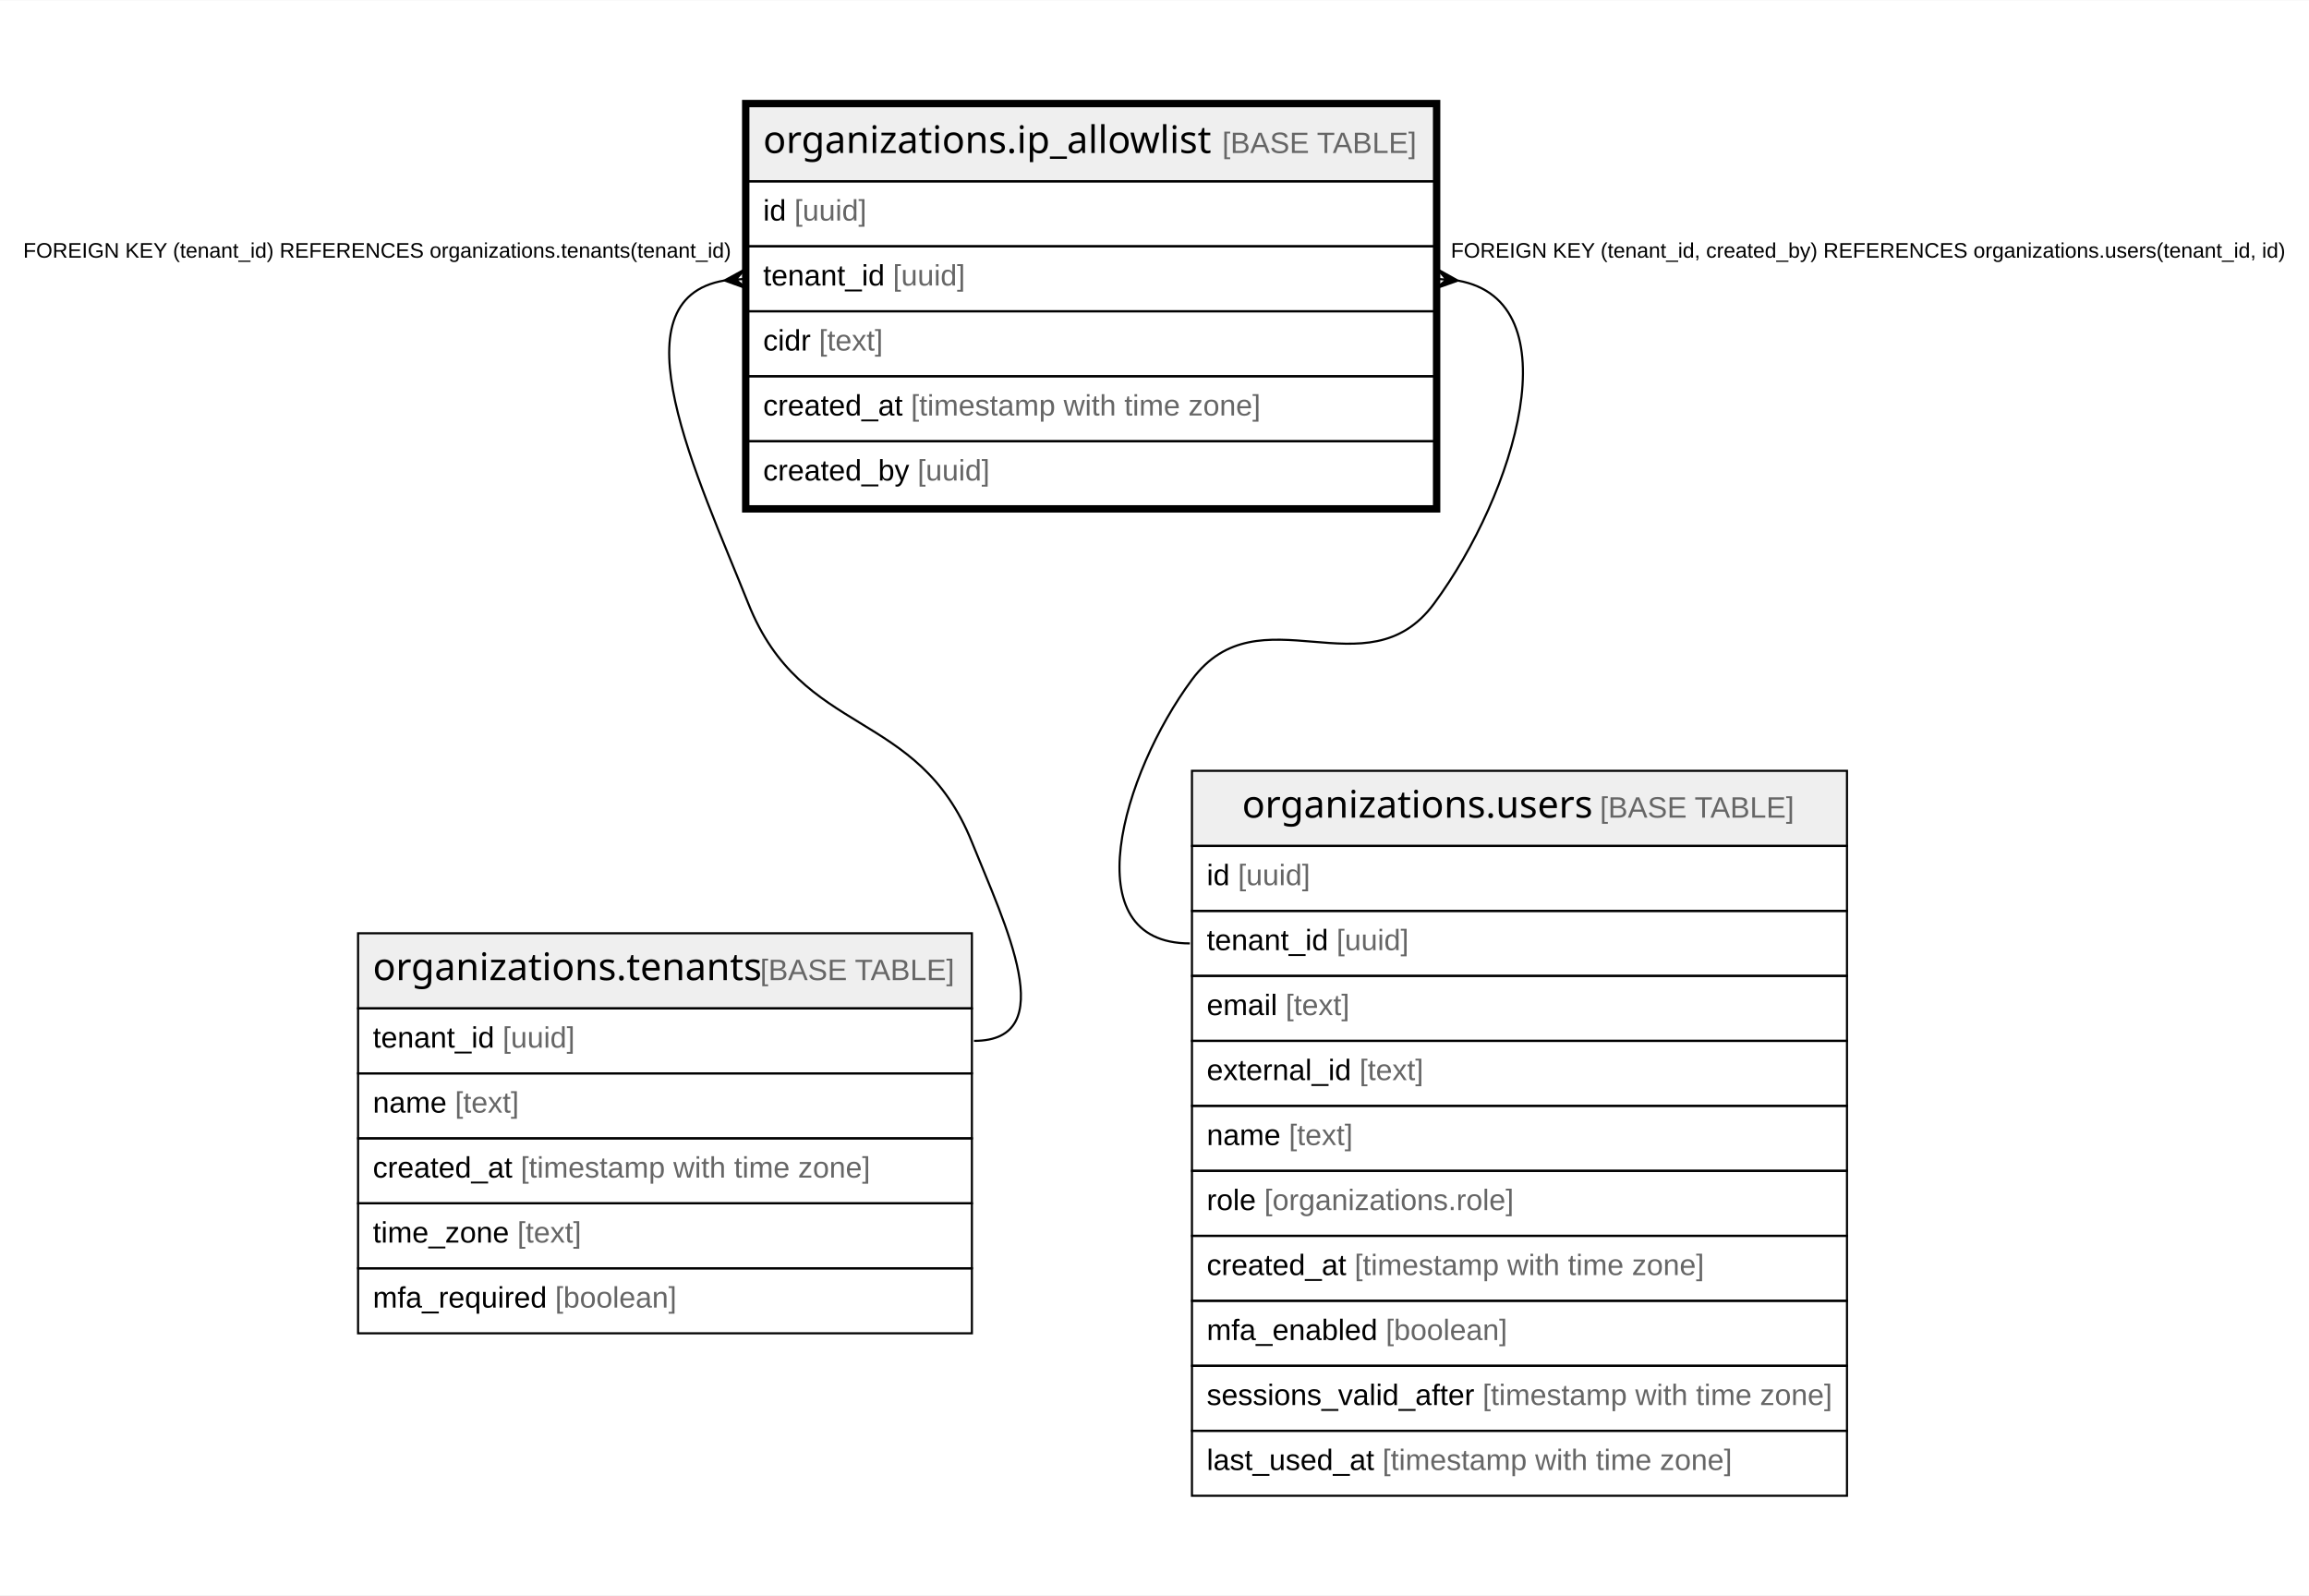
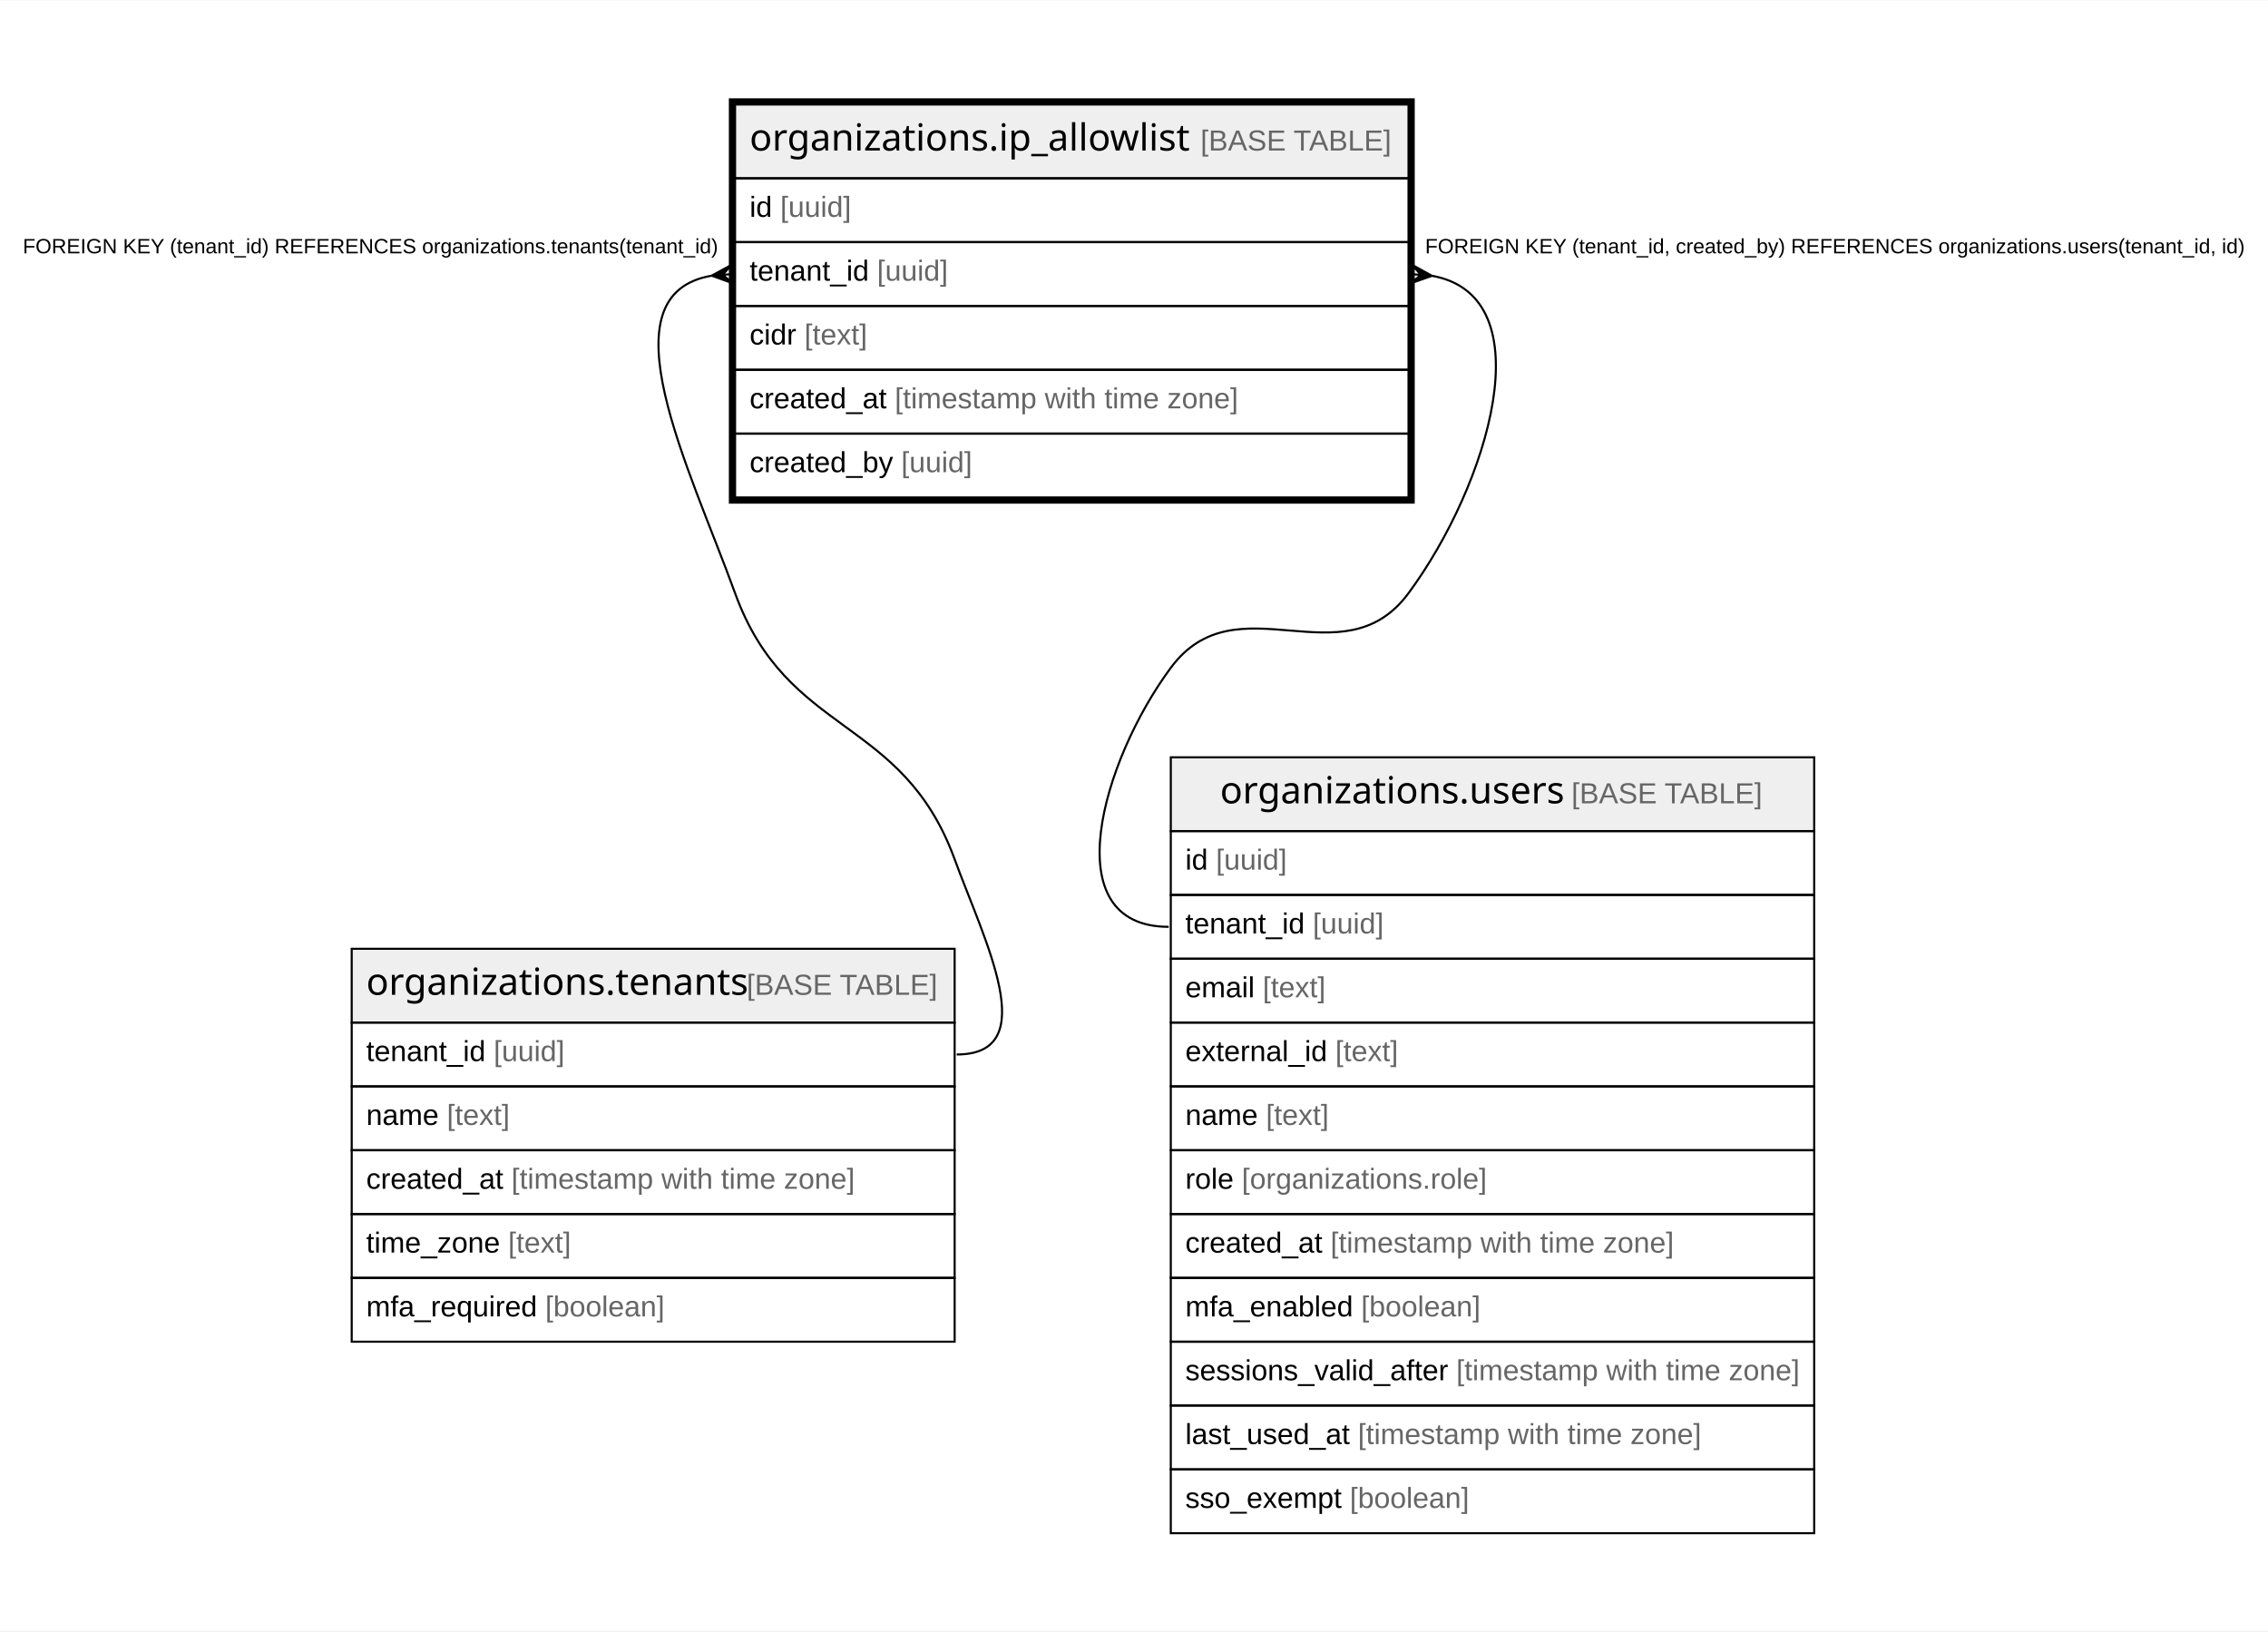
- <svg xmlns="http://www.w3.org/2000/svg" width="1094pt" height="756pt" viewBox="0.00 0.00 1094.39 756.00">
-   <g id="graph0" class="graph" transform="scale(1 1) rotate(0) translate(4 752)">
-     <polygon fill="white" stroke="none" points="-4,4 -4,-752 1090.39,-752 1090.39,4 -4,4" />
+ <svg xmlns="http://www.w3.org/2000/svg" width="1094pt" height="787pt" viewBox="0.00 0.00 1094.39 786.80">
+   <g id="graph0" class="graph" transform="scale(1 1) rotate(0) translate(4 782.8)">
+     <polygon fill="white" stroke="none" points="-4,4 -4,-782.8 1090.39,-782.8 1090.39,4 -4,4" />
    <g id="node1" class="node">
-       <polygon fill="#efefef" stroke="none" points="350.7,-666.2 350.7,-701.8 675.66,-701.8 675.66,-666.2 350.7,-666.2" />
-       <polygon fill="none" stroke="black" points="350.7,-666.2 350.7,-701.8 675.66,-701.8 675.66,-666.2 350.7,-666.2" />
-       <text text-anchor="start" x="357.7" y="-679.6" font-family="Arial Bold" font-size="18.00">organizations.ip_allowlist</text>
-       <text text-anchor="start" x="544.17" y="-679.6" font-family="Arial" font-size="14.00">    </text>
-       <text text-anchor="start" x="575.29" y="-679.6" font-family="Arial" font-size="14.00" fill="#666666">[BASE TABLE]</text>
+       <polygon fill="#efefef" stroke="none" points="350.7,-697 350.7,-732.6 675.66,-732.6 675.66,-697 350.7,-697" />
+       <polygon fill="none" stroke="black" points="350.7,-697 350.7,-732.6 675.66,-732.6 675.66,-697 350.7,-697" />
+       <text text-anchor="start" x="357.7" y="-710.4" font-family="Arial Bold" font-size="18.00">organizations.ip_allowlist</text>
+       <text text-anchor="start" x="544.17" y="-710.4" font-family="Arial" font-size="14.00">    </text>
+       <text text-anchor="start" x="575.29" y="-710.4" font-family="Arial" font-size="14.00" fill="#666666">[BASE TABLE]</text>
+       <polygon fill="none" stroke="black" points="350.7,-666.2 350.7,-697 675.66,-697 675.66,-666.2 350.7,-666.2" />
+       <text text-anchor="start" x="357.7" y="-678.4" font-family="Arial" font-size="14.00">id </text>
+       <text text-anchor="start" x="372.49" y="-678.4" font-family="Arial" font-size="14.00" fill="#666666">[uuid]</text>
      <polygon fill="none" stroke="black" points="350.7,-635.4 350.7,-666.2 675.66,-666.2 675.66,-635.4 350.7,-635.4" />
-       <text text-anchor="start" x="357.7" y="-647.6" font-family="Arial" font-size="14.00">id </text>
-       <text text-anchor="start" x="372.49" y="-647.6" font-family="Arial" font-size="14.00" fill="#666666">[uuid]</text>
+       <text text-anchor="start" x="357.7" y="-647.6" font-family="Arial" font-size="14.00">tenant_id </text>
+       <text text-anchor="start" x="419.2" y="-647.6" font-family="Arial" font-size="14.00" fill="#666666">[uuid]</text>
      <polygon fill="none" stroke="black" points="350.7,-604.6 350.7,-635.4 675.66,-635.4 675.66,-604.6 350.7,-604.6" />
-       <text text-anchor="start" x="357.7" y="-616.8" font-family="Arial" font-size="14.00">tenant_id </text>
-       <text text-anchor="start" x="419.2" y="-616.8" font-family="Arial" font-size="14.00" fill="#666666">[uuid]</text>
+       <text text-anchor="start" x="357.7" y="-616.8" font-family="Arial" font-size="14.00">cidr </text>
+       <text text-anchor="start" x="384.15" y="-616.8" font-family="Arial" font-size="14.00" fill="#666666">[text]</text>
      <polygon fill="none" stroke="black" points="350.7,-573.8 350.7,-604.6 675.66,-604.6 675.66,-573.8 350.7,-573.8" />
-       <text text-anchor="start" x="357.7" y="-586" font-family="Arial" font-size="14.00">cidr </text>
-       <text text-anchor="start" x="384.15" y="-586" font-family="Arial" font-size="14.00" fill="#666666">[text]</text>
+       <text text-anchor="start" x="357.7" y="-586" font-family="Arial" font-size="14.00">created_at </text>
+       <text text-anchor="start" x="427.75" y="-586" font-family="Arial" font-size="14.00" fill="#666666">[timestamp with time zone]</text>
      <polygon fill="none" stroke="black" points="350.7,-543 350.7,-573.8 675.66,-573.8 675.66,-543 350.7,-543" />
-       <text text-anchor="start" x="357.7" y="-555.2" font-family="Arial" font-size="14.00">created_at </text>
-       <text text-anchor="start" x="427.75" y="-555.2" font-family="Arial" font-size="14.00" fill="#666666">[timestamp with time zone]</text>
-       <polygon fill="none" stroke="black" points="350.7,-512.2 350.7,-543 675.66,-543 675.66,-512.2 350.7,-512.2" />
-       <text text-anchor="start" x="357.7" y="-524.4" font-family="Arial" font-size="14.00">created_by </text>
-       <text text-anchor="start" x="430.86" y="-524.4" font-family="Arial" font-size="14.00" fill="#666666">[uuid]</text>
-       <polygon fill="none" stroke="black" stroke-width="3" points="349.2,-510.7 349.2,-703.3 677.16,-703.3 677.16,-510.7 349.2,-510.7" />
+       <text text-anchor="start" x="357.7" y="-555.2" font-family="Arial" font-size="14.00">created_by </text>
+       <text text-anchor="start" x="430.86" y="-555.2" font-family="Arial" font-size="14.00" fill="#666666">[uuid]</text>
+       <polygon fill="none" stroke="black" stroke-width="3" points="349.2,-541.5 349.2,-734.1 677.16,-734.1 677.16,-541.5 349.2,-541.5" />
    </g>
    <g id="node2" class="node">
-       <polygon fill="#efefef" stroke="none" points="165.71,-274.2 165.71,-309.8 456.65,-309.8 456.65,-274.2 165.71,-274.2" />
-       <polygon fill="none" stroke="black" points="165.71,-274.2 165.71,-309.8 456.65,-309.8 456.65,-274.2 165.71,-274.2" />
-       <text text-anchor="start" x="172.71" y="-287.6" font-family="Arial Bold" font-size="18.00">organizations.tenants</text>
-       <text text-anchor="start" x="325.17" y="-287.6" font-family="Arial" font-size="14.00">    </text>
-       <text text-anchor="start" x="356.28" y="-287.6" font-family="Arial" font-size="14.00" fill="#666666">[BASE TABLE]</text>
-       <polygon fill="none" stroke="black" points="165.71,-243.4 165.71,-274.2 456.65,-274.2 456.65,-243.4 165.71,-243.4" />
-       <text text-anchor="start" x="172.71" y="-255.6" font-family="Arial" font-size="14.00">tenant_id </text>
-       <text text-anchor="start" x="234.21" y="-255.6" font-family="Arial" font-size="14.00" fill="#666666">[uuid]</text>
-       <polygon fill="none" stroke="black" points="165.71,-212.6 165.71,-243.4 456.65,-243.4 456.65,-212.6 165.71,-212.6" />
-       <text text-anchor="start" x="172.71" y="-224.8" font-family="Arial" font-size="14.00">name </text>
-       <text text-anchor="start" x="211.62" y="-224.8" font-family="Arial" font-size="14.00" fill="#666666">[text]</text>
-       <polygon fill="none" stroke="black" points="165.71,-181.8 165.71,-212.6 456.65,-212.6 456.65,-181.8 165.71,-181.8" />
-       <text text-anchor="start" x="172.71" y="-194" font-family="Arial" font-size="14.00">created_at </text>
-       <text text-anchor="start" x="242.76" y="-194" font-family="Arial" font-size="14.00" fill="#666666">[timestamp with time zone]</text>
-       <polygon fill="none" stroke="black" points="165.71,-151 165.71,-181.8 456.65,-181.8 456.65,-151 165.71,-151" />
-       <text text-anchor="start" x="172.71" y="-163.2" font-family="Arial" font-size="14.00">time_zone </text>
-       <text text-anchor="start" x="241.19" y="-163.2" font-family="Arial" font-size="14.00" fill="#666666">[text]</text>
-       <polygon fill="none" stroke="black" points="165.71,-120.2 165.71,-151 456.65,-151 456.65,-120.2 165.71,-120.2" />
-       <text text-anchor="start" x="172.71" y="-132.4" font-family="Arial" font-size="14.00">mfa_required </text>
-       <text text-anchor="start" x="259.09" y="-132.4" font-family="Arial" font-size="14.00" fill="#666666">[boolean]</text>
+       <polygon fill="#efefef" stroke="none" points="165.71,-289.6 165.71,-325.2 456.65,-325.2 456.65,-289.6 165.71,-289.6" />
+       <polygon fill="none" stroke="black" points="165.71,-289.6 165.71,-325.2 456.65,-325.2 456.65,-289.6 165.71,-289.6" />
+       <text text-anchor="start" x="172.71" y="-303" font-family="Arial Bold" font-size="18.00">organizations.tenants</text>
+       <text text-anchor="start" x="325.17" y="-303" font-family="Arial" font-size="14.00">    </text>
+       <text text-anchor="start" x="356.28" y="-303" font-family="Arial" font-size="14.00" fill="#666666">[BASE TABLE]</text>
+       <polygon fill="none" stroke="black" points="165.71,-258.8 165.71,-289.6 456.65,-289.6 456.65,-258.8 165.71,-258.8" />
+       <text text-anchor="start" x="172.71" y="-271" font-family="Arial" font-size="14.00">tenant_id </text>
+       <text text-anchor="start" x="234.21" y="-271" font-family="Arial" font-size="14.00" fill="#666666">[uuid]</text>
+       <polygon fill="none" stroke="black" points="165.71,-228 165.71,-258.8 456.65,-258.8 456.65,-228 165.71,-228" />
+       <text text-anchor="start" x="172.71" y="-240.2" font-family="Arial" font-size="14.00">name </text>
+       <text text-anchor="start" x="211.62" y="-240.2" font-family="Arial" font-size="14.00" fill="#666666">[text]</text>
+       <polygon fill="none" stroke="black" points="165.71,-197.2 165.71,-228 456.65,-228 456.65,-197.2 165.71,-197.2" />
+       <text text-anchor="start" x="172.71" y="-209.4" font-family="Arial" font-size="14.00">created_at </text>
+       <text text-anchor="start" x="242.76" y="-209.4" font-family="Arial" font-size="14.00" fill="#666666">[timestamp with time zone]</text>
+       <polygon fill="none" stroke="black" points="165.71,-166.4 165.71,-197.2 456.65,-197.2 456.65,-166.4 165.71,-166.4" />
+       <text text-anchor="start" x="172.71" y="-178.6" font-family="Arial" font-size="14.00">time_zone </text>
+       <text text-anchor="start" x="241.19" y="-178.6" font-family="Arial" font-size="14.00" fill="#666666">[text]</text>
+       <polygon fill="none" stroke="black" points="165.71,-135.6 165.71,-166.4 456.65,-166.4 456.65,-135.6 165.71,-135.6" />
+       <text text-anchor="start" x="172.71" y="-147.8" font-family="Arial" font-size="14.00">mfa_required </text>
+       <text text-anchor="start" x="259.09" y="-147.8" font-family="Arial" font-size="14.00" fill="#666666">[boolean]</text>
    </g>
    <g id="edge1" class="edge">
-       <path fill="none" stroke="black" d="M339.46,-619.21C286.02,-610.19 326.71,-526.09 350.7,-466 376.23,-402.06 431,-416.89 456.65,-353 472.26,-314.15 499.52,-258.8 457.65,-258.8" />
-       <polygon fill="black" stroke="black" points="339.4,-619.2 349.02,-624.46 344.72,-619.61 349.04,-619.95 349.04,-619.95 349.04,-619.95 344.72,-619.61 349.72,-615.49 339.4,-619.2" />
-       <text text-anchor="start" x="7" y="-630" font-family="Arial" font-size="10.00">FOREIGN KEY (tenant_id) REFERENCES organizations.tenants(tenant_id)</text>
+       <path fill="none" stroke="black" d="M339.48,-650.01C286.23,-641.07 328.63,-557.62 350.7,-496.8 375.95,-427.25 431.27,-437.89 456.65,-368.4 471.02,-329.07 499.52,-274.2 457.65,-274.2" />
+       <polygon fill="black" stroke="black" points="339.4,-650.01 349.02,-655.26 344.72,-650.42 349.04,-650.75 349.04,-650.75 349.04,-650.75 344.72,-650.42 349.71,-646.29 339.4,-650.01" />
+       <text text-anchor="start" x="7" y="-660.8" font-family="Arial" font-size="10.00">FOREIGN KEY (tenant_id) REFERENCES organizations.tenants(tenant_id)</text>
    </g>
    <g id="node3" class="node">
-       <polygon fill="#efefef" stroke="none" points="560.95,-351.2 560.95,-386.8 871.41,-386.8 871.41,-351.2 560.95,-351.2" />
-       <polygon fill="none" stroke="black" points="560.95,-351.2 560.95,-386.8 871.41,-386.8 871.41,-351.2 560.95,-351.2" />
-       <text text-anchor="start" x="584.71" y="-364.6" font-family="Arial Bold" font-size="18.00">organizations.users</text>
-       <text text-anchor="start" x="723.17" y="-364.6" font-family="Arial" font-size="14.00">    </text>
-       <text text-anchor="start" x="754.29" y="-364.6" font-family="Arial" font-size="14.00" fill="#666666">[BASE TABLE]</text>
+       <polygon fill="#efefef" stroke="none" points="560.95,-382 560.95,-417.6 871.41,-417.6 871.41,-382 560.95,-382" />
+       <polygon fill="none" stroke="black" points="560.95,-382 560.95,-417.6 871.41,-417.6 871.41,-382 560.95,-382" />
+       <text text-anchor="start" x="584.71" y="-395.4" font-family="Arial Bold" font-size="18.00">organizations.users</text>
+       <text text-anchor="start" x="723.17" y="-395.4" font-family="Arial" font-size="14.00">    </text>
+       <text text-anchor="start" x="754.29" y="-395.4" font-family="Arial" font-size="14.00" fill="#666666">[BASE TABLE]</text>
+       <polygon fill="none" stroke="black" points="560.95,-351.2 560.95,-382 871.41,-382 871.41,-351.2 560.95,-351.2" />
+       <text text-anchor="start" x="567.95" y="-363.4" font-family="Arial" font-size="14.00">id </text>
+       <text text-anchor="start" x="582.74" y="-363.4" font-family="Arial" font-size="14.00" fill="#666666">[uuid]</text>
      <polygon fill="none" stroke="black" points="560.95,-320.4 560.95,-351.2 871.41,-351.2 871.41,-320.4 560.95,-320.4" />
-       <text text-anchor="start" x="567.95" y="-332.6" font-family="Arial" font-size="14.00">id </text>
-       <text text-anchor="start" x="582.74" y="-332.6" font-family="Arial" font-size="14.00" fill="#666666">[uuid]</text>
+       <text text-anchor="start" x="567.95" y="-332.6" font-family="Arial" font-size="14.00">tenant_id </text>
+       <text text-anchor="start" x="629.45" y="-332.6" font-family="Arial" font-size="14.00" fill="#666666">[uuid]</text>
      <polygon fill="none" stroke="black" points="560.95,-289.6 560.95,-320.4 871.41,-320.4 871.41,-289.6 560.95,-289.6" />
-       <text text-anchor="start" x="567.95" y="-301.8" font-family="Arial" font-size="14.00">tenant_id </text>
-       <text text-anchor="start" x="629.45" y="-301.8" font-family="Arial" font-size="14.00" fill="#666666">[uuid]</text>
+       <text text-anchor="start" x="567.95" y="-301.8" font-family="Arial" font-size="14.00">email </text>
+       <text text-anchor="start" x="605.3" y="-301.8" font-family="Arial" font-size="14.00" fill="#666666">[text]</text>
      <polygon fill="none" stroke="black" points="560.95,-258.8 560.95,-289.6 871.41,-289.6 871.41,-258.8 560.95,-258.8" />
-       <text text-anchor="start" x="567.95" y="-271" font-family="Arial" font-size="14.00">email </text>
-       <text text-anchor="start" x="605.3" y="-271" font-family="Arial" font-size="14.00" fill="#666666">[text]</text>
+       <text text-anchor="start" x="567.95" y="-271" font-family="Arial" font-size="14.00">external_id </text>
+       <text text-anchor="start" x="640.33" y="-271" font-family="Arial" font-size="14.00" fill="#666666">[text]</text>
      <polygon fill="none" stroke="black" points="560.95,-228 560.95,-258.8 871.41,-258.8 871.41,-228 560.95,-228" />
-       <text text-anchor="start" x="567.95" y="-240.2" font-family="Arial" font-size="14.00">external_id </text>
-       <text text-anchor="start" x="640.33" y="-240.2" font-family="Arial" font-size="14.00" fill="#666666">[text]</text>
+       <text text-anchor="start" x="567.95" y="-240.2" font-family="Arial" font-size="14.00">name </text>
+       <text text-anchor="start" x="606.86" y="-240.2" font-family="Arial" font-size="14.00" fill="#666666">[text]</text>
      <polygon fill="none" stroke="black" points="560.95,-197.2 560.95,-228 871.41,-228 871.41,-197.2 560.95,-197.2" />
-       <text text-anchor="start" x="567.95" y="-209.4" font-family="Arial" font-size="14.00">name </text>
-       <text text-anchor="start" x="606.86" y="-209.4" font-family="Arial" font-size="14.00" fill="#666666">[text]</text>
+       <text text-anchor="start" x="567.95" y="-209.4" font-family="Arial" font-size="14.00">role </text>
+       <text text-anchor="start" x="595.19" y="-209.4" font-family="Arial" font-size="14.00" fill="#666666">[organizations.role]</text>
      <polygon fill="none" stroke="black" points="560.95,-166.4 560.95,-197.2 871.41,-197.2 871.41,-166.4 560.95,-166.4" />
-       <text text-anchor="start" x="567.95" y="-178.6" font-family="Arial" font-size="14.00">role </text>
-       <text text-anchor="start" x="595.19" y="-178.6" font-family="Arial" font-size="14.00" fill="#666666">[organizations.role]</text>
+       <text text-anchor="start" x="567.95" y="-178.6" font-family="Arial" font-size="14.00">created_at </text>
+       <text text-anchor="start" x="638" y="-178.6" font-family="Arial" font-size="14.00" fill="#666666">[timestamp with time zone]</text>
      <polygon fill="none" stroke="black" points="560.95,-135.6 560.95,-166.4 871.41,-166.4 871.41,-135.6 560.95,-135.6" />
-       <text text-anchor="start" x="567.95" y="-147.8" font-family="Arial" font-size="14.00">created_at </text>
-       <text text-anchor="start" x="638" y="-147.8" font-family="Arial" font-size="14.00" fill="#666666">[timestamp with time zone]</text>
+       <text text-anchor="start" x="567.95" y="-147.8" font-family="Arial" font-size="14.00">mfa_enabled </text>
+       <text text-anchor="start" x="652.79" y="-147.8" font-family="Arial" font-size="14.00" fill="#666666">[boolean]</text>
      <polygon fill="none" stroke="black" points="560.95,-104.8 560.95,-135.6 871.41,-135.6 871.41,-104.8 560.95,-104.8" />
-       <text text-anchor="start" x="567.95" y="-117" font-family="Arial" font-size="14.00">mfa_enabled </text>
-       <text text-anchor="start" x="652.79" y="-117" font-family="Arial" font-size="14.00" fill="#666666">[boolean]</text>
+       <text text-anchor="start" x="567.95" y="-117" font-family="Arial" font-size="14.00">sessions_valid_after </text>
+       <text text-anchor="start" x="698.69" y="-117" font-family="Arial" font-size="14.00" fill="#666666">[timestamp with time zone]</text>
      <polygon fill="none" stroke="black" points="560.95,-74 560.95,-104.8 871.41,-104.8 871.41,-74 560.95,-74" />
-       <text text-anchor="start" x="567.95" y="-86.2" font-family="Arial" font-size="14.00">sessions_valid_after </text>
-       <text text-anchor="start" x="698.69" y="-86.2" font-family="Arial" font-size="14.00" fill="#666666">[timestamp with time zone]</text>
+       <text text-anchor="start" x="567.95" y="-86.2" font-family="Arial" font-size="14.00">last_used_at </text>
+       <text text-anchor="start" x="651.23" y="-86.2" font-family="Arial" font-size="14.00" fill="#666666">[timestamp with time zone]</text>
      <polygon fill="none" stroke="black" points="560.95,-43.2 560.95,-74 871.41,-74 871.41,-43.2 560.95,-43.2" />
-       <text text-anchor="start" x="567.95" y="-55.4" font-family="Arial" font-size="14.00">last_used_at </text>
-       <text text-anchor="start" x="651.23" y="-55.4" font-family="Arial" font-size="14.00" fill="#666666">[timestamp with time zone]</text>
+       <text text-anchor="start" x="567.95" y="-55.4" font-family="Arial" font-size="14.00">sso_exempt </text>
+       <text text-anchor="start" x="647.32" y="-55.4" font-family="Arial" font-size="14.00" fill="#666666">[boolean]</text>
    </g>
    <g id="edge2" class="edge">
-       <path fill="none" stroke="black" d="M687.03,-619.14C741.93,-609.31 714.12,-518.03 675.66,-466 643.9,-423.03 592.75,-472.94 560.95,-430 527.89,-385.35 504.39,-305 559.95,-305" />
-       <polygon fill="black" stroke="black" points="686.96,-619.14 676.62,-615.49 681.64,-619.58 677.33,-619.94 677.33,-619.94 677.33,-619.94 681.64,-619.58 677.37,-624.46 686.96,-619.14" />
-       <text text-anchor="start" x="683.66" y="-630" font-family="Arial" font-size="10.00">FOREIGN KEY (tenant_id, created_by) REFERENCES organizations.users(tenant_id, id)</text>
+       <path fill="none" stroke="black" d="M687.03,-649.94C741.93,-640.11 714.12,-548.83 675.66,-496.8 643.9,-453.83 592.75,-503.74 560.95,-460.8 527.89,-416.15 504.39,-335.8 559.95,-335.8" />
+       <polygon fill="black" stroke="black" points="686.96,-649.94 676.62,-646.29 681.64,-650.38 677.33,-650.74 677.33,-650.74 677.33,-650.74 681.64,-650.38 677.37,-655.26 686.96,-649.94" />
+       <text text-anchor="start" x="683.66" y="-660.8" font-family="Arial" font-size="10.00">FOREIGN KEY (tenant_id, created_by) REFERENCES organizations.users(tenant_id, id)</text>
    </g>
  </g>
</svg>
